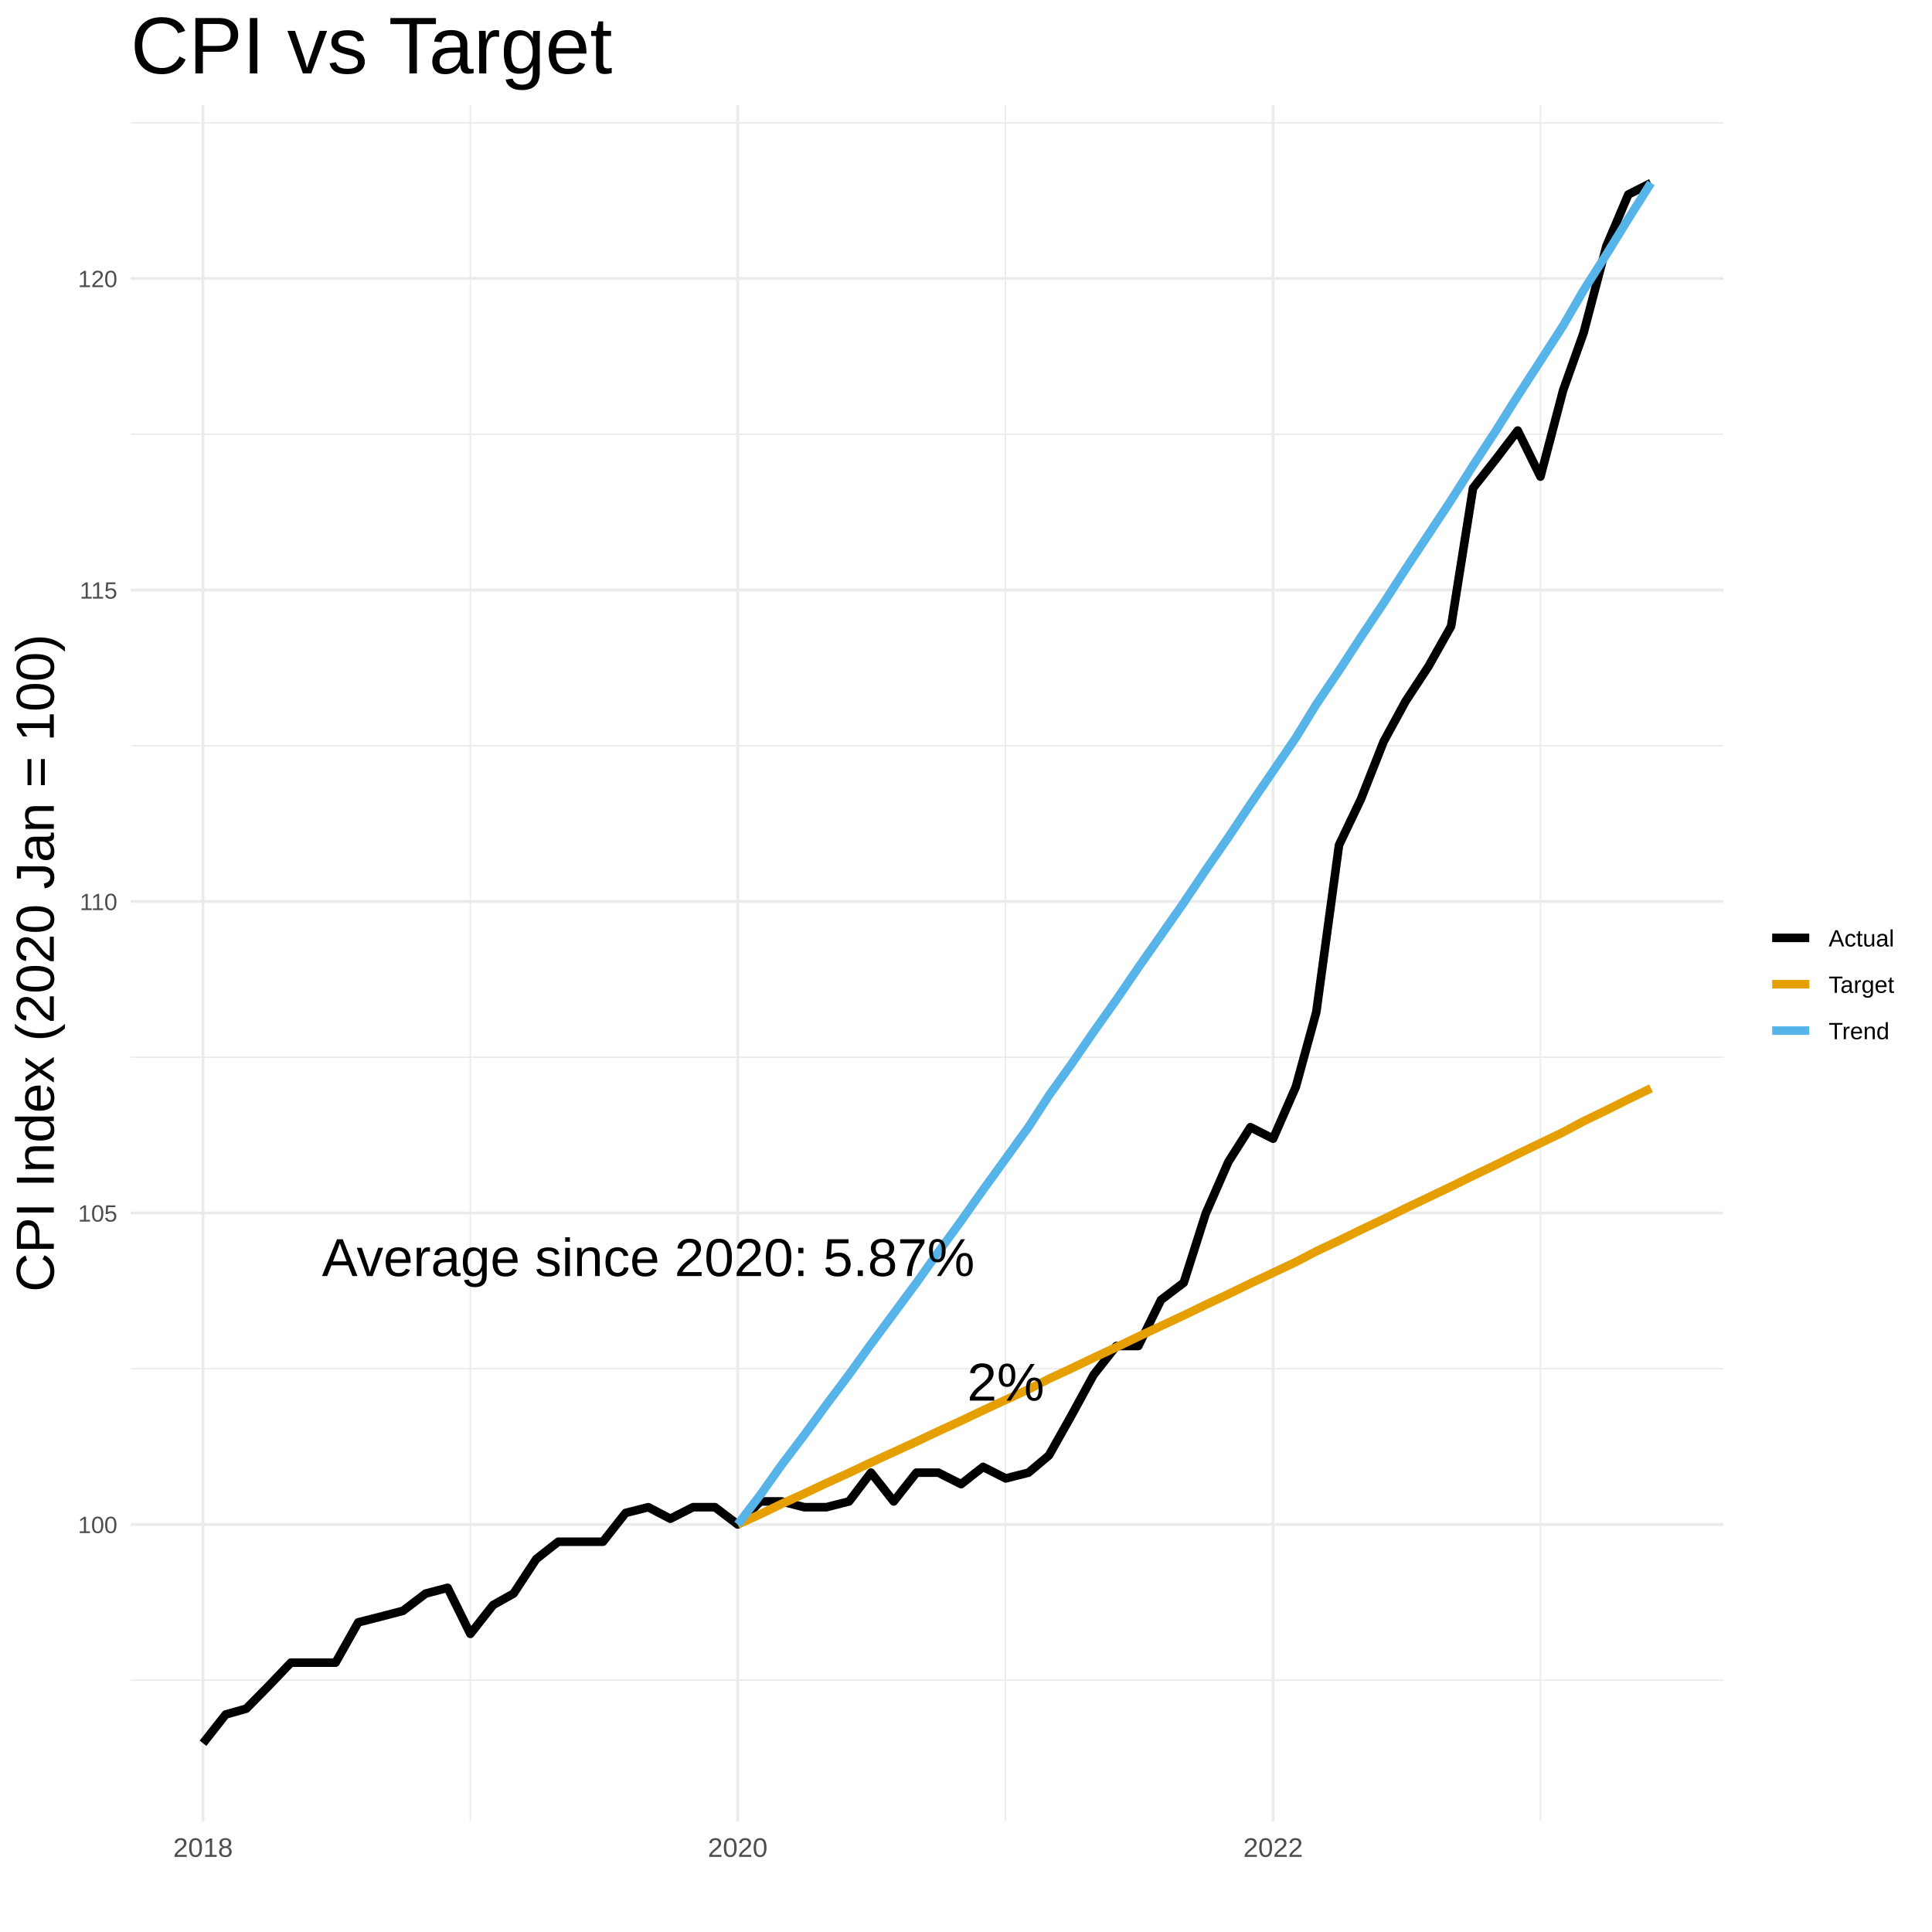
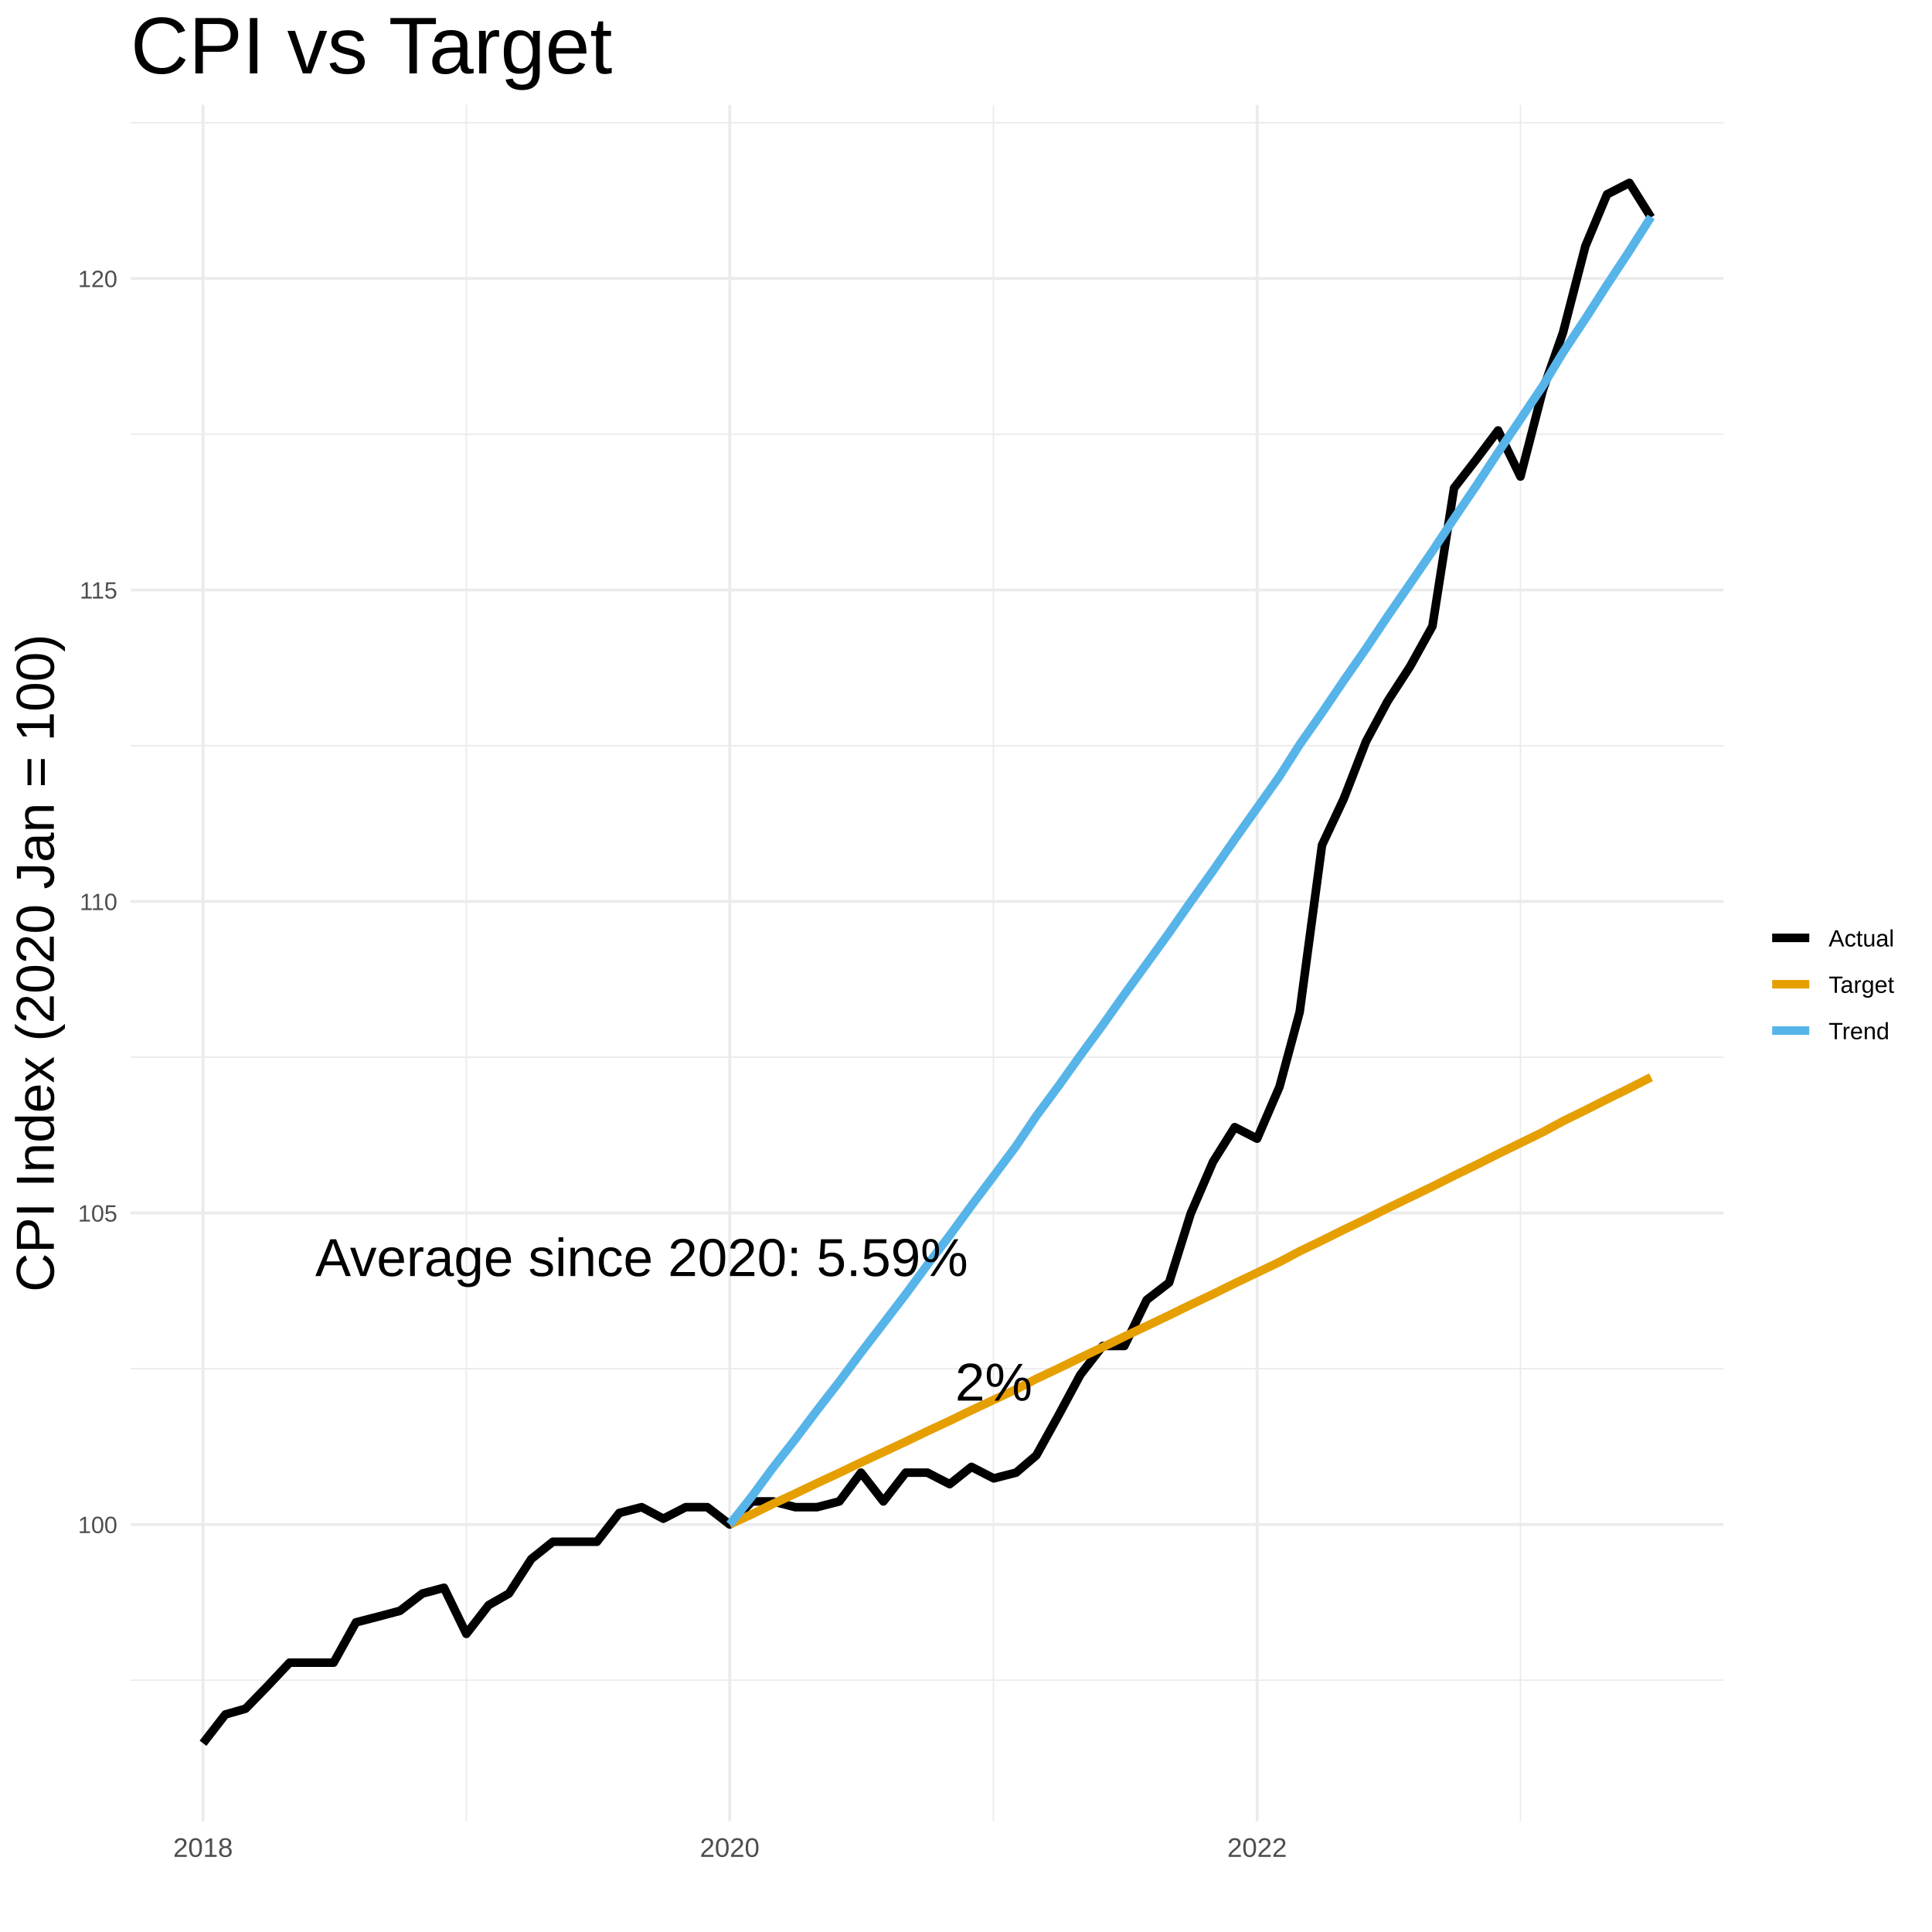
<svg xmlns="http://www.w3.org/2000/svg" class="svglite" width="720.00pt" height="720.00pt" viewBox="0 0 720.00 720.00">
  <defs>
    <style type="text/css">
    .svglite line, .svglite polyline, .svglite polygon, .svglite path, .svglite rect, .svglite circle {
      fill: none;
      stroke: #000000;
      stroke-linecap: round;
      stroke-linejoin: round;
      stroke-miterlimit: 10.00;
    }
    .svglite text {
      white-space: pre;
    }
  </style>
  </defs>
  <rect width="100%" height="100%" style="stroke: none; fill: #FFFFFF;" />
  <defs>
    <clipPath id="cpMC4wMHw3MjAuMDB8MC4wMHw3MjAuMDA=">
      <rect x="0.00" y="0.00" width="720.00" height="720.00" />
    </clipPath>
  </defs>
  <g clip-path="url(#cpMC4wMHw3MjAuMDB8MC4wMHw3MjAuMDA=)">
</g>
  <defs>
    <clipPath id="cpNDguNjh8NjQyLjI3fDM5LjA3fDY3OC43Mw==">
      <rect x="48.68" y="39.07" width="593.60" height="639.66" />
    </clipPath>
  </defs>
  <g clip-path="url(#cpNDguNjh8NjQyLjI3fDM5LjA3fDY3OC43Mw==)">
    <polyline points="48.68,626.16 642.27,626.16 " style="stroke-width: 0.53; stroke: #EBEBEB; stroke-linecap: butt;" />
-     <polyline points="48.68,510.08 642.27,510.08 " style="stroke-width: 0.53; stroke: #EBEBEB; stroke-linecap: butt;" />
-     <polyline points="48.68,394.00 642.27,394.00 " style="stroke-width: 0.53; stroke: #EBEBEB; stroke-linecap: butt;" />
-     <polyline points="48.68,277.92 642.27,277.92 " style="stroke-width: 0.53; stroke: #EBEBEB; stroke-linecap: butt;" />
-     <polyline points="48.68,161.84 642.27,161.84 " style="stroke-width: 0.53; stroke: #EBEBEB; stroke-linecap: butt;" />
-     <polyline points="48.68,45.77 642.27,45.77 " style="stroke-width: 0.53; stroke: #EBEBEB; stroke-linecap: butt;" />
-     <polyline points="175.29,678.73 175.29,39.07 " style="stroke-width: 0.53; stroke: #EBEBEB; stroke-linecap: butt;" />
-     <polyline points="374.68,678.73 374.68,39.07 " style="stroke-width: 0.53; stroke: #EBEBEB; stroke-linecap: butt;" />
-     <polyline points="574.08,678.73 574.08,39.07 " style="stroke-width: 0.53; stroke: #EBEBEB; stroke-linecap: butt;" />
+     <polyline points="48.68,510.07 642.27,510.07 " style="stroke-width: 0.53; stroke: #EBEBEB; stroke-linecap: butt;" />
+     <polyline points="48.68,393.99 642.27,393.99 " style="stroke-width: 0.53; stroke: #EBEBEB; stroke-linecap: butt;" />
+     <polyline points="48.68,277.90 642.27,277.90 " style="stroke-width: 0.53; stroke: #EBEBEB; stroke-linecap: butt;" />
+     <polyline points="48.68,161.81 642.27,161.81 " style="stroke-width: 0.53; stroke: #EBEBEB; stroke-linecap: butt;" />
+     <polyline points="48.68,45.73 642.27,45.73 " style="stroke-width: 0.53; stroke: #EBEBEB; stroke-linecap: butt;" />
+     <polyline points="173.80,678.73 173.80,39.07 " style="stroke-width: 0.53; stroke: #EBEBEB; stroke-linecap: butt;" />
+     <polyline points="370.21,678.73 370.21,39.07 " style="stroke-width: 0.53; stroke: #EBEBEB; stroke-linecap: butt;" />
+     <polyline points="566.63,678.73 566.63,39.07 " style="stroke-width: 0.53; stroke: #EBEBEB; stroke-linecap: butt;" />
    <polyline points="48.68,568.12 642.27,568.12 " style="stroke-width: 1.07; stroke: #EBEBEB; stroke-linecap: butt;" />
-     <polyline points="48.68,452.04 642.27,452.04 " style="stroke-width: 1.07; stroke: #EBEBEB; stroke-linecap: butt;" />
-     <polyline points="48.68,335.96 642.27,335.96 " style="stroke-width: 1.07; stroke: #EBEBEB; stroke-linecap: butt;" />
-     <polyline points="48.68,219.88 642.27,219.88 " style="stroke-width: 1.07; stroke: #EBEBEB; stroke-linecap: butt;" />
-     <polyline points="48.68,103.80 642.27,103.80 " style="stroke-width: 1.07; stroke: #EBEBEB; stroke-linecap: butt;" />
+     <polyline points="48.68,452.03 642.27,452.03 " style="stroke-width: 1.07; stroke: #EBEBEB; stroke-linecap: butt;" />
+     <polyline points="48.68,335.94 642.27,335.94 " style="stroke-width: 1.07; stroke: #EBEBEB; stroke-linecap: butt;" />
+     <polyline points="48.68,219.86 642.27,219.86 " style="stroke-width: 1.07; stroke: #EBEBEB; stroke-linecap: butt;" />
+     <polyline points="48.68,103.77 642.27,103.77 " style="stroke-width: 1.07; stroke: #EBEBEB; stroke-linecap: butt;" />
    <polyline points="75.66,678.73 75.66,39.07 " style="stroke-width: 1.07; stroke: #EBEBEB; stroke-linecap: butt;" />
-     <polyline points="274.92,678.73 274.92,39.07 " style="stroke-width: 1.07; stroke: #EBEBEB; stroke-linecap: butt;" />
-     <polyline points="474.45,678.73 474.45,39.07 " style="stroke-width: 1.07; stroke: #EBEBEB; stroke-linecap: butt;" />
-     <polyline points="75.66,649.66 84.12,638.93 91.76,636.78 100.22,628.20 108.41,619.62 116.87,619.62 125.06,619.62 133.52,604.60 141.99,602.45 150.17,600.31 158.64,593.87 166.82,591.73 175.29,608.89 183.75,598.16 191.39,593.87 199.85,581.00 208.04,574.56 216.50,574.56 224.69,574.56 233.15,563.83 241.61,561.69 249.80,565.98 258.27,561.69 266.45,561.69 274.92,568.12 283.38,559.54 291.29,559.54 299.75,561.69 307.94,561.69 316.41,559.54 324.59,548.81 333.06,559.54 341.52,548.81 349.71,548.81 358.17,553.10 366.36,546.67 374.82,550.96 383.28,548.81 390.92,542.38 399.38,527.36 407.57,512.34 416.03,501.61 424.22,501.61 432.68,484.44 441.15,478.01 449.34,452.26 457.80,432.95 465.99,420.07 474.45,424.36 482.91,405.05 490.55,377.16 499.01,314.94 507.20,297.77 515.66,276.32 523.85,261.30 532.31,248.42 540.78,233.40 548.96,181.91 557.43,171.18 565.61,160.45 574.08,177.62 582.54,145.43 590.18,123.97 598.64,91.79 606.83,72.48 615.29,68.19 " style="stroke-width: 3.20; stroke-linecap: butt;" />
-     <polyline points="274.92,568.12 283.38,564.29 291.29,560.45 299.75,556.60 307.94,552.74 316.41,548.88 324.59,545.02 333.06,541.14 341.52,537.26 349.71,533.38 358.17,529.48 366.36,525.59 374.82,521.68 383.28,517.77 390.92,513.85 399.38,509.92 407.57,505.99 416.03,502.05 424.22,498.11 432.68,494.16 441.15,490.20 449.34,486.24 457.80,482.27 465.99,478.29 474.45,474.31 482.91,470.32 490.55,466.32 499.01,462.32 507.20,458.31 515.66,454.29 523.85,450.27 532.31,446.24 540.78,442.20 548.96,438.16 557.43,434.11 565.61,430.05 574.08,425.99 582.54,421.92 590.18,417.84 598.64,413.76 606.83,409.67 615.29,405.57 " style="stroke-width: 3.20; stroke: #E69F00; stroke-linecap: butt;" />
-     <polyline points="274.92,568.12 283.38,557.05 291.29,545.93 299.75,534.75 307.94,523.52 316.41,512.24 324.59,500.91 333.06,489.51 341.52,478.07 349.71,466.57 358.17,455.02 366.36,443.41 374.82,431.74 383.28,420.02 390.92,408.24 399.38,396.41 407.57,384.52 416.03,372.58 424.22,360.57 432.68,348.51 441.15,336.40 449.34,324.22 457.80,311.99 465.99,299.70 474.45,287.35 482.91,274.94 490.55,262.47 499.01,249.94 507.20,237.35 515.66,224.71 523.85,212.00 532.31,199.23 540.78,186.40 548.96,173.51 557.43,160.56 565.61,147.55 574.08,134.47 582.54,121.33 590.18,108.13 598.64,94.87 606.83,81.54 615.29,68.15 " style="stroke-width: 3.20; stroke: #56B4E9; stroke-linecap: butt;" />
-     <text x="374.82" y="521.98" text-anchor="middle" style="font-size: 19.92px; font-family: &quot;Liberation Sans&quot;;" textLength="31.58px" lengthAdjust="spacingAndGlyphs">2%</text>
-     <text x="241.61" y="475.55" text-anchor="middle" style="font-size: 19.92px; font-family: &quot;Liberation Sans&quot;;" textLength="273.05px" lengthAdjust="spacingAndGlyphs">Average since 2020: 5.87%</text>
+     <polyline points="271.94,678.73 271.94,39.07 " style="stroke-width: 1.07; stroke: #EBEBEB; stroke-linecap: butt;" />
+     <polyline points="468.49,678.73 468.49,39.07 " style="stroke-width: 1.07; stroke: #EBEBEB; stroke-linecap: butt;" />
+     <polyline points="75.66,649.66 83.99,638.93 91.52,636.78 99.86,628.20 107.92,619.62 116.26,619.62 124.32,619.62 132.66,604.60 140.99,602.45 149.06,600.30 157.40,593.87 165.46,591.72 173.80,608.89 182.13,598.16 189.66,593.87 198.00,580.99 206.06,574.56 214.40,574.56 222.46,574.56 230.80,563.83 239.13,561.68 247.20,565.97 255.54,561.68 263.60,561.68 271.94,568.12 280.27,559.53 288.07,559.53 296.40,561.68 304.47,561.68 312.81,559.53 320.87,548.81 329.21,559.53 337.54,548.81 345.61,548.81 353.94,553.10 362.01,546.66 370.35,550.95 378.68,548.81 386.21,542.37 394.54,527.35 402.61,512.33 410.95,501.60 419.01,501.60 427.35,484.43 435.68,478.00 443.75,452.25 452.08,432.93 460.15,420.06 468.49,424.35 476.82,405.04 484.35,377.14 492.68,314.92 500.75,297.75 509.09,276.29 517.15,261.27 525.49,248.40 533.82,233.38 541.89,181.88 550.22,171.15 558.29,160.42 566.63,177.59 574.96,145.40 582.49,123.94 590.82,91.75 598.89,72.44 607.23,68.15 615.29,81.02 " style="stroke-width: 3.20; stroke-linecap: butt;" />
+     <polyline points="271.94,568.12 280.27,564.28 288.07,560.44 296.40,556.59 304.47,552.74 312.81,548.88 320.87,545.01 329.21,541.14 337.54,537.26 345.61,533.37 353.94,529.48 362.01,525.58 370.35,521.67 378.68,517.76 386.21,513.84 394.54,509.92 402.61,505.98 410.95,502.05 419.01,498.10 427.35,494.15 435.68,490.19 443.75,486.23 452.08,482.26 460.15,478.28 468.49,474.30 476.82,470.31 484.35,466.31 492.68,462.30 500.75,458.29 509.09,454.28 517.15,450.25 525.49,446.22 533.82,442.19 541.89,438.14 550.22,434.09 558.29,430.04 566.63,425.97 574.96,421.90 582.49,417.82 590.82,413.74 598.89,409.65 607.23,405.55 615.29,401.45 " style="stroke-width: 3.20; stroke: #E69F00; stroke-linecap: butt;" />
+     <polyline points="271.94,568.12 280.27,557.56 288.07,546.96 296.40,536.31 304.47,525.60 312.81,514.86 320.87,504.06 329.21,493.21 337.54,482.31 345.61,471.37 353.94,460.37 362.01,449.32 370.35,438.23 378.68,427.08 386.21,415.88 394.54,404.64 402.61,393.34 410.95,381.99 419.01,370.58 427.35,359.13 435.68,347.62 443.75,336.06 452.08,324.45 460.15,312.79 468.49,301.07 476.82,289.30 484.35,277.48 492.68,265.60 500.75,253.67 509.09,241.68 517.15,229.64 525.49,217.55 533.82,205.40 541.89,193.19 550.22,180.93 558.29,168.61 566.63,156.24 574.96,143.81 582.49,131.33 590.82,118.79 598.89,106.19 607.23,93.53 615.29,80.82 " style="stroke-width: 3.20; stroke: #56B4E9; stroke-linecap: butt;" />
+     <text x="370.35" y="521.98" text-anchor="middle" style="font-size: 19.92px; font-family: &quot;Liberation Sans&quot;;" textLength="31.58px" lengthAdjust="spacingAndGlyphs">2%</text>
+     <text x="239.13" y="475.54" text-anchor="middle" style="font-size: 19.92px; font-family: &quot;Liberation Sans&quot;;" textLength="273.05px" lengthAdjust="spacingAndGlyphs">Average since 2020: 5.59%</text>
  </g>
  <g clip-path="url(#cpMC4wMHw3MjAuMDB8MC4wMHw3MjAuMDA=)">
    <text x="43.74" y="571.33" text-anchor="end" style="font-size: 8.80px;fill: #4D4D4D; font-family: &quot;Liberation Sans&quot;;" textLength="16.78px" lengthAdjust="spacingAndGlyphs">100</text>
-     <text x="43.74" y="455.25" text-anchor="end" style="font-size: 8.80px;fill: #4D4D4D; font-family: &quot;Liberation Sans&quot;;" textLength="16.78px" lengthAdjust="spacingAndGlyphs">105</text>
-     <text x="43.74" y="339.17" text-anchor="end" style="font-size: 8.80px;fill: #4D4D4D; font-family: &quot;Liberation Sans&quot;;" textLength="16.78px" lengthAdjust="spacingAndGlyphs">110</text>
-     <text x="43.74" y="223.09" text-anchor="end" style="font-size: 8.80px;fill: #4D4D4D; font-family: &quot;Liberation Sans&quot;;" textLength="16.78px" lengthAdjust="spacingAndGlyphs">115</text>
-     <text x="43.74" y="107.01" text-anchor="end" style="font-size: 8.80px;fill: #4D4D4D; font-family: &quot;Liberation Sans&quot;;" textLength="16.78px" lengthAdjust="spacingAndGlyphs">120</text>
+     <text x="43.74" y="455.24" text-anchor="end" style="font-size: 8.80px;fill: #4D4D4D; font-family: &quot;Liberation Sans&quot;;" textLength="16.78px" lengthAdjust="spacingAndGlyphs">105</text>
+     <text x="43.74" y="339.15" text-anchor="end" style="font-size: 8.80px;fill: #4D4D4D; font-family: &quot;Liberation Sans&quot;;" textLength="16.78px" lengthAdjust="spacingAndGlyphs">110</text>
+     <text x="43.74" y="223.06" text-anchor="end" style="font-size: 8.80px;fill: #4D4D4D; font-family: &quot;Liberation Sans&quot;;" textLength="16.78px" lengthAdjust="spacingAndGlyphs">115</text>
+     <text x="43.74" y="106.98" text-anchor="end" style="font-size: 8.80px;fill: #4D4D4D; font-family: &quot;Liberation Sans&quot;;" textLength="16.78px" lengthAdjust="spacingAndGlyphs">120</text>
    <text x="75.66" y="692.00" text-anchor="middle" style="font-size: 10.00px;fill: #4D4D4D; font-family: &quot;Liberation Sans&quot;;" textLength="25.46px" lengthAdjust="spacingAndGlyphs">2018</text>
-     <text x="274.92" y="692.00" text-anchor="middle" style="font-size: 10.00px;fill: #4D4D4D; font-family: &quot;Liberation Sans&quot;;" textLength="25.46px" lengthAdjust="spacingAndGlyphs">2020</text>
-     <text x="474.45" y="692.00" text-anchor="middle" style="font-size: 10.00px;fill: #4D4D4D; font-family: &quot;Liberation Sans&quot;;" textLength="25.46px" lengthAdjust="spacingAndGlyphs">2022</text>
+     <text x="271.94" y="692.00" text-anchor="middle" style="font-size: 10.00px;fill: #4D4D4D; font-family: &quot;Liberation Sans&quot;;" textLength="25.46px" lengthAdjust="spacingAndGlyphs">2020</text>
+     <text x="468.49" y="692.00" text-anchor="middle" style="font-size: 10.00px;fill: #4D4D4D; font-family: &quot;Liberation Sans&quot;;" textLength="25.46px" lengthAdjust="spacingAndGlyphs">2022</text>
    <text transform="translate(20.06,358.90) rotate(-90)" text-anchor="middle" style="font-size: 20.00px; font-family: &quot;Liberation Sans&quot;;" textLength="271.03px" lengthAdjust="spacingAndGlyphs">CPI Index (2020 Jan = 100)</text>
    <line x1="660.44" y1="349.52" x2="674.26" y2="349.52" style="stroke-width: 3.20; stroke-linecap: butt;" />
    <line x1="660.44" y1="366.80" x2="674.26" y2="366.80" style="stroke-width: 3.20; stroke: #E69F00; stroke-linecap: butt;" />
    <line x1="660.44" y1="384.08" x2="674.26" y2="384.08" style="stroke-width: 3.20; stroke: #56B4E9; stroke-linecap: butt;" />
    <text x="681.47" y="352.73" style="font-size: 8.80px; font-family: &quot;Liberation Sans&quot;;" textLength="27.57px" lengthAdjust="spacingAndGlyphs">Actual</text>
    <text x="681.47" y="370.01" style="font-size: 8.80px; font-family: &quot;Liberation Sans&quot;;" textLength="27.22px" lengthAdjust="spacingAndGlyphs">Target</text>
    <text x="681.47" y="387.29" style="font-size: 8.80px; font-family: &quot;Liberation Sans&quot;;" textLength="24.07px" lengthAdjust="spacingAndGlyphs">Trend</text>
    <text x="48.68" y="27.35" style="font-size: 30.00px; font-family: &quot;Liberation Sans&quot;;" textLength="193.18px" lengthAdjust="spacingAndGlyphs">CPI vs Target</text>
  </g>
</svg>
